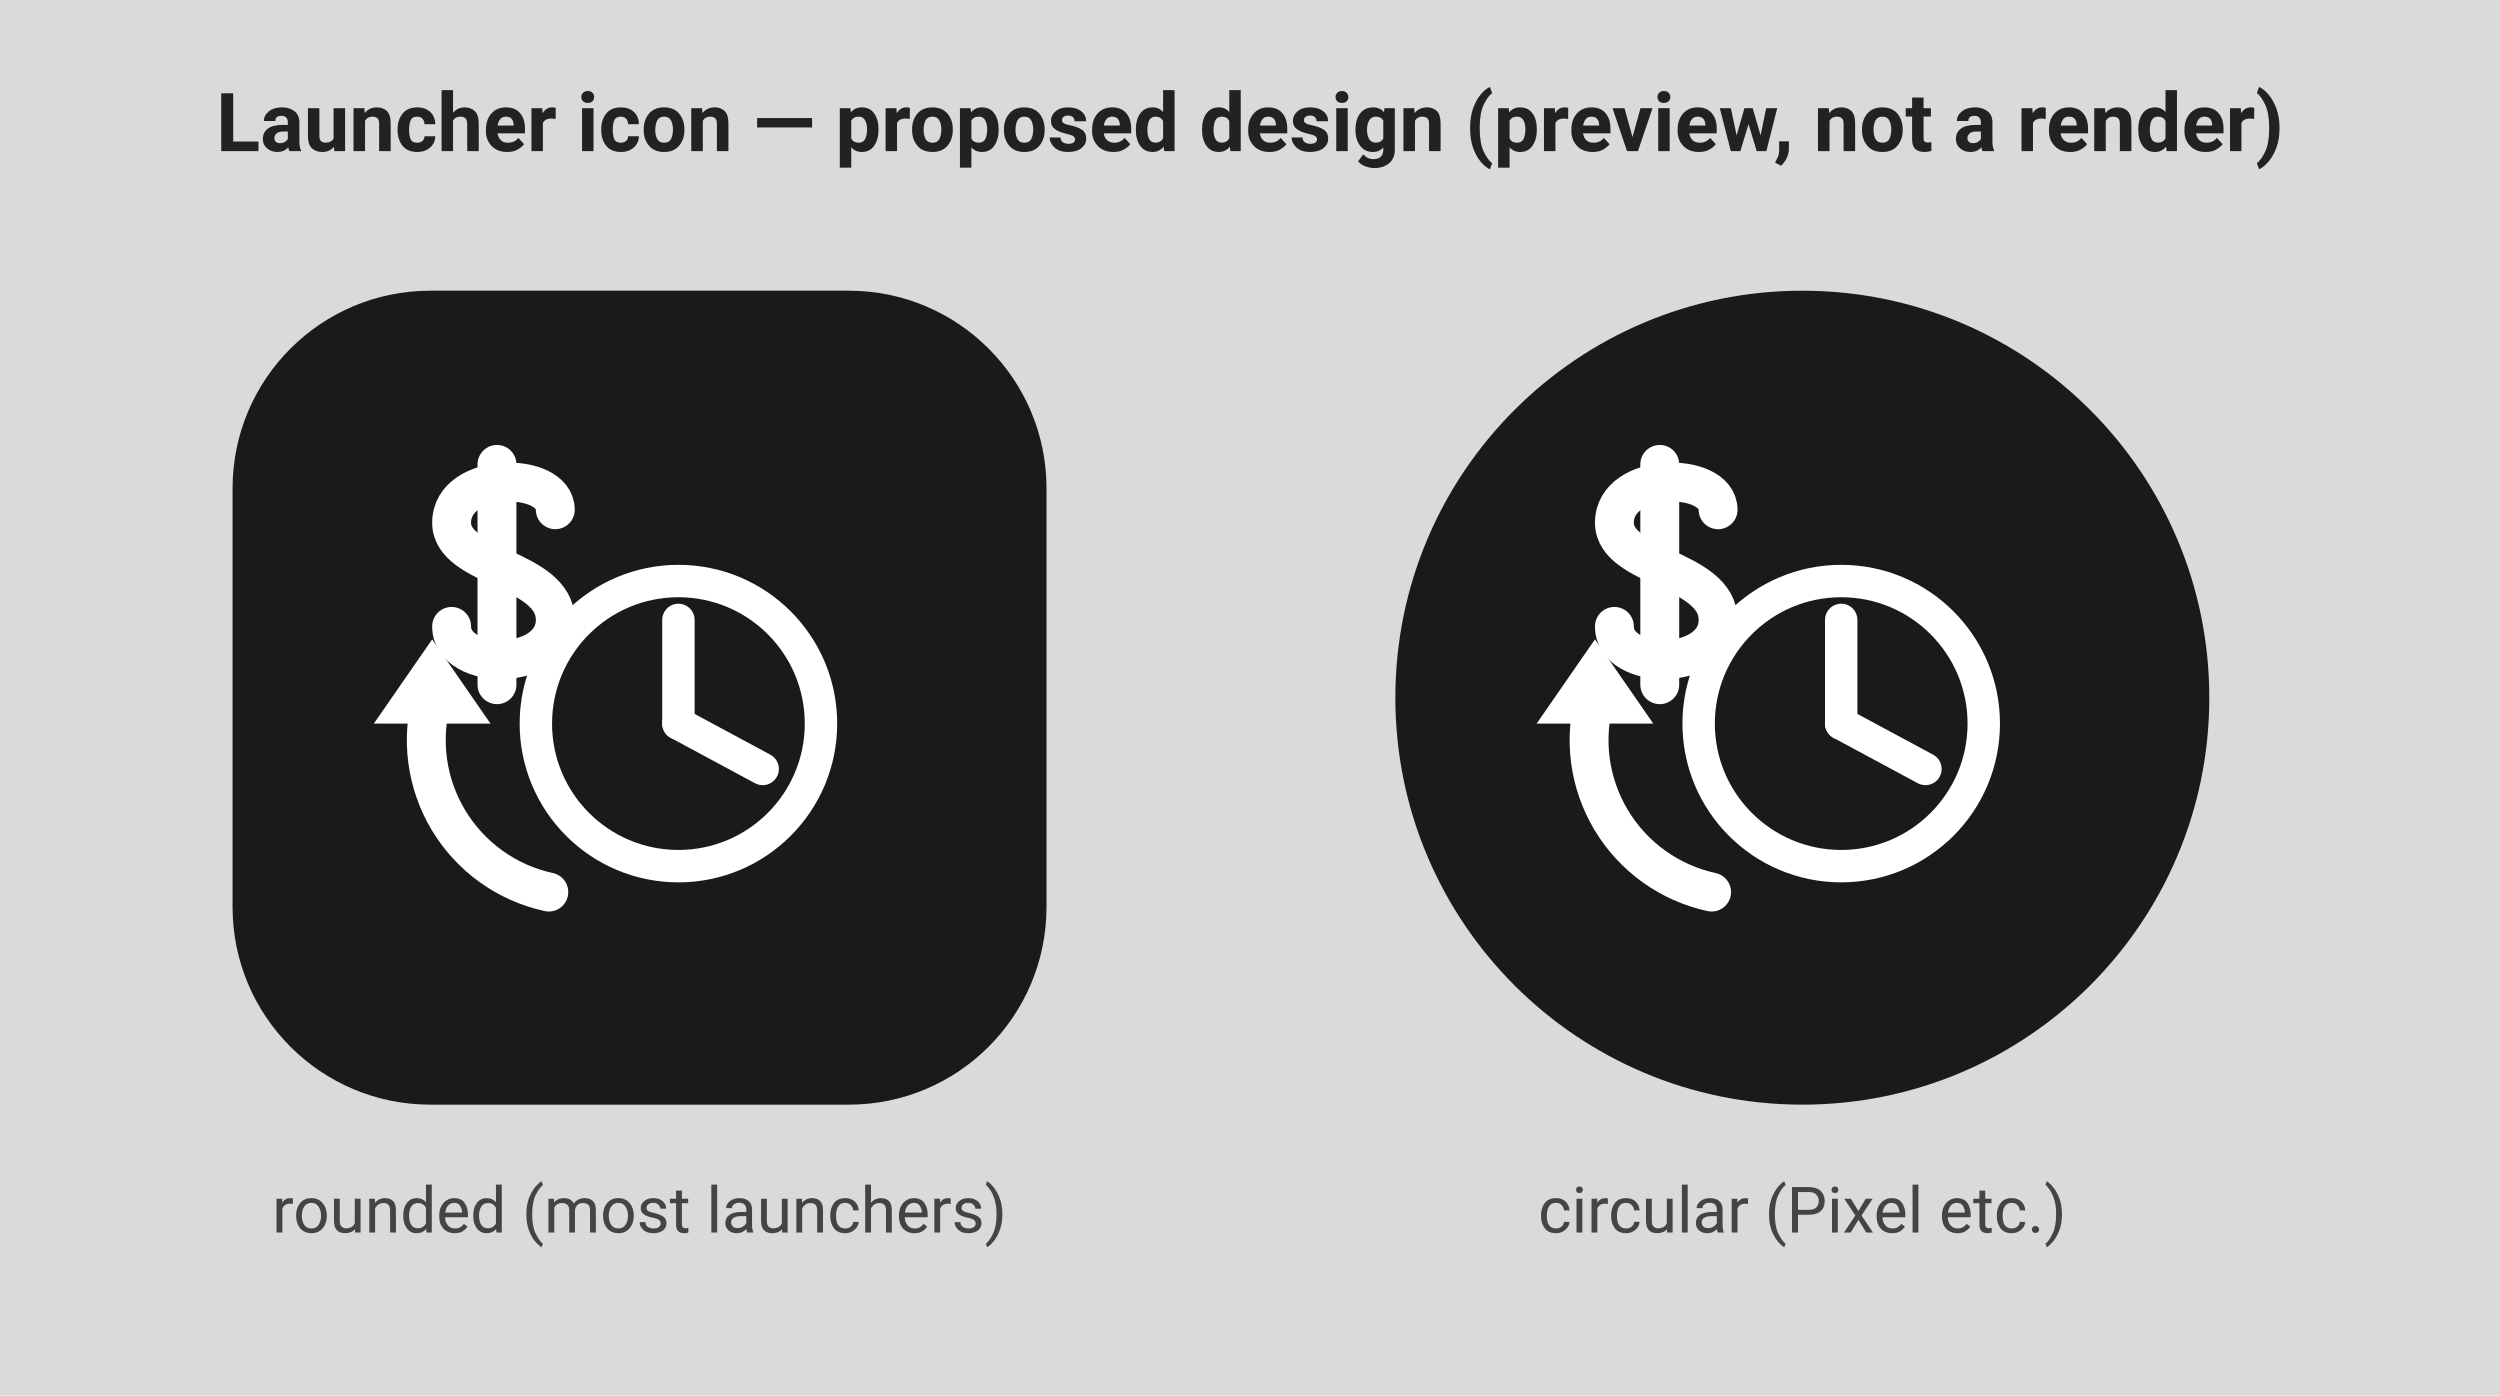
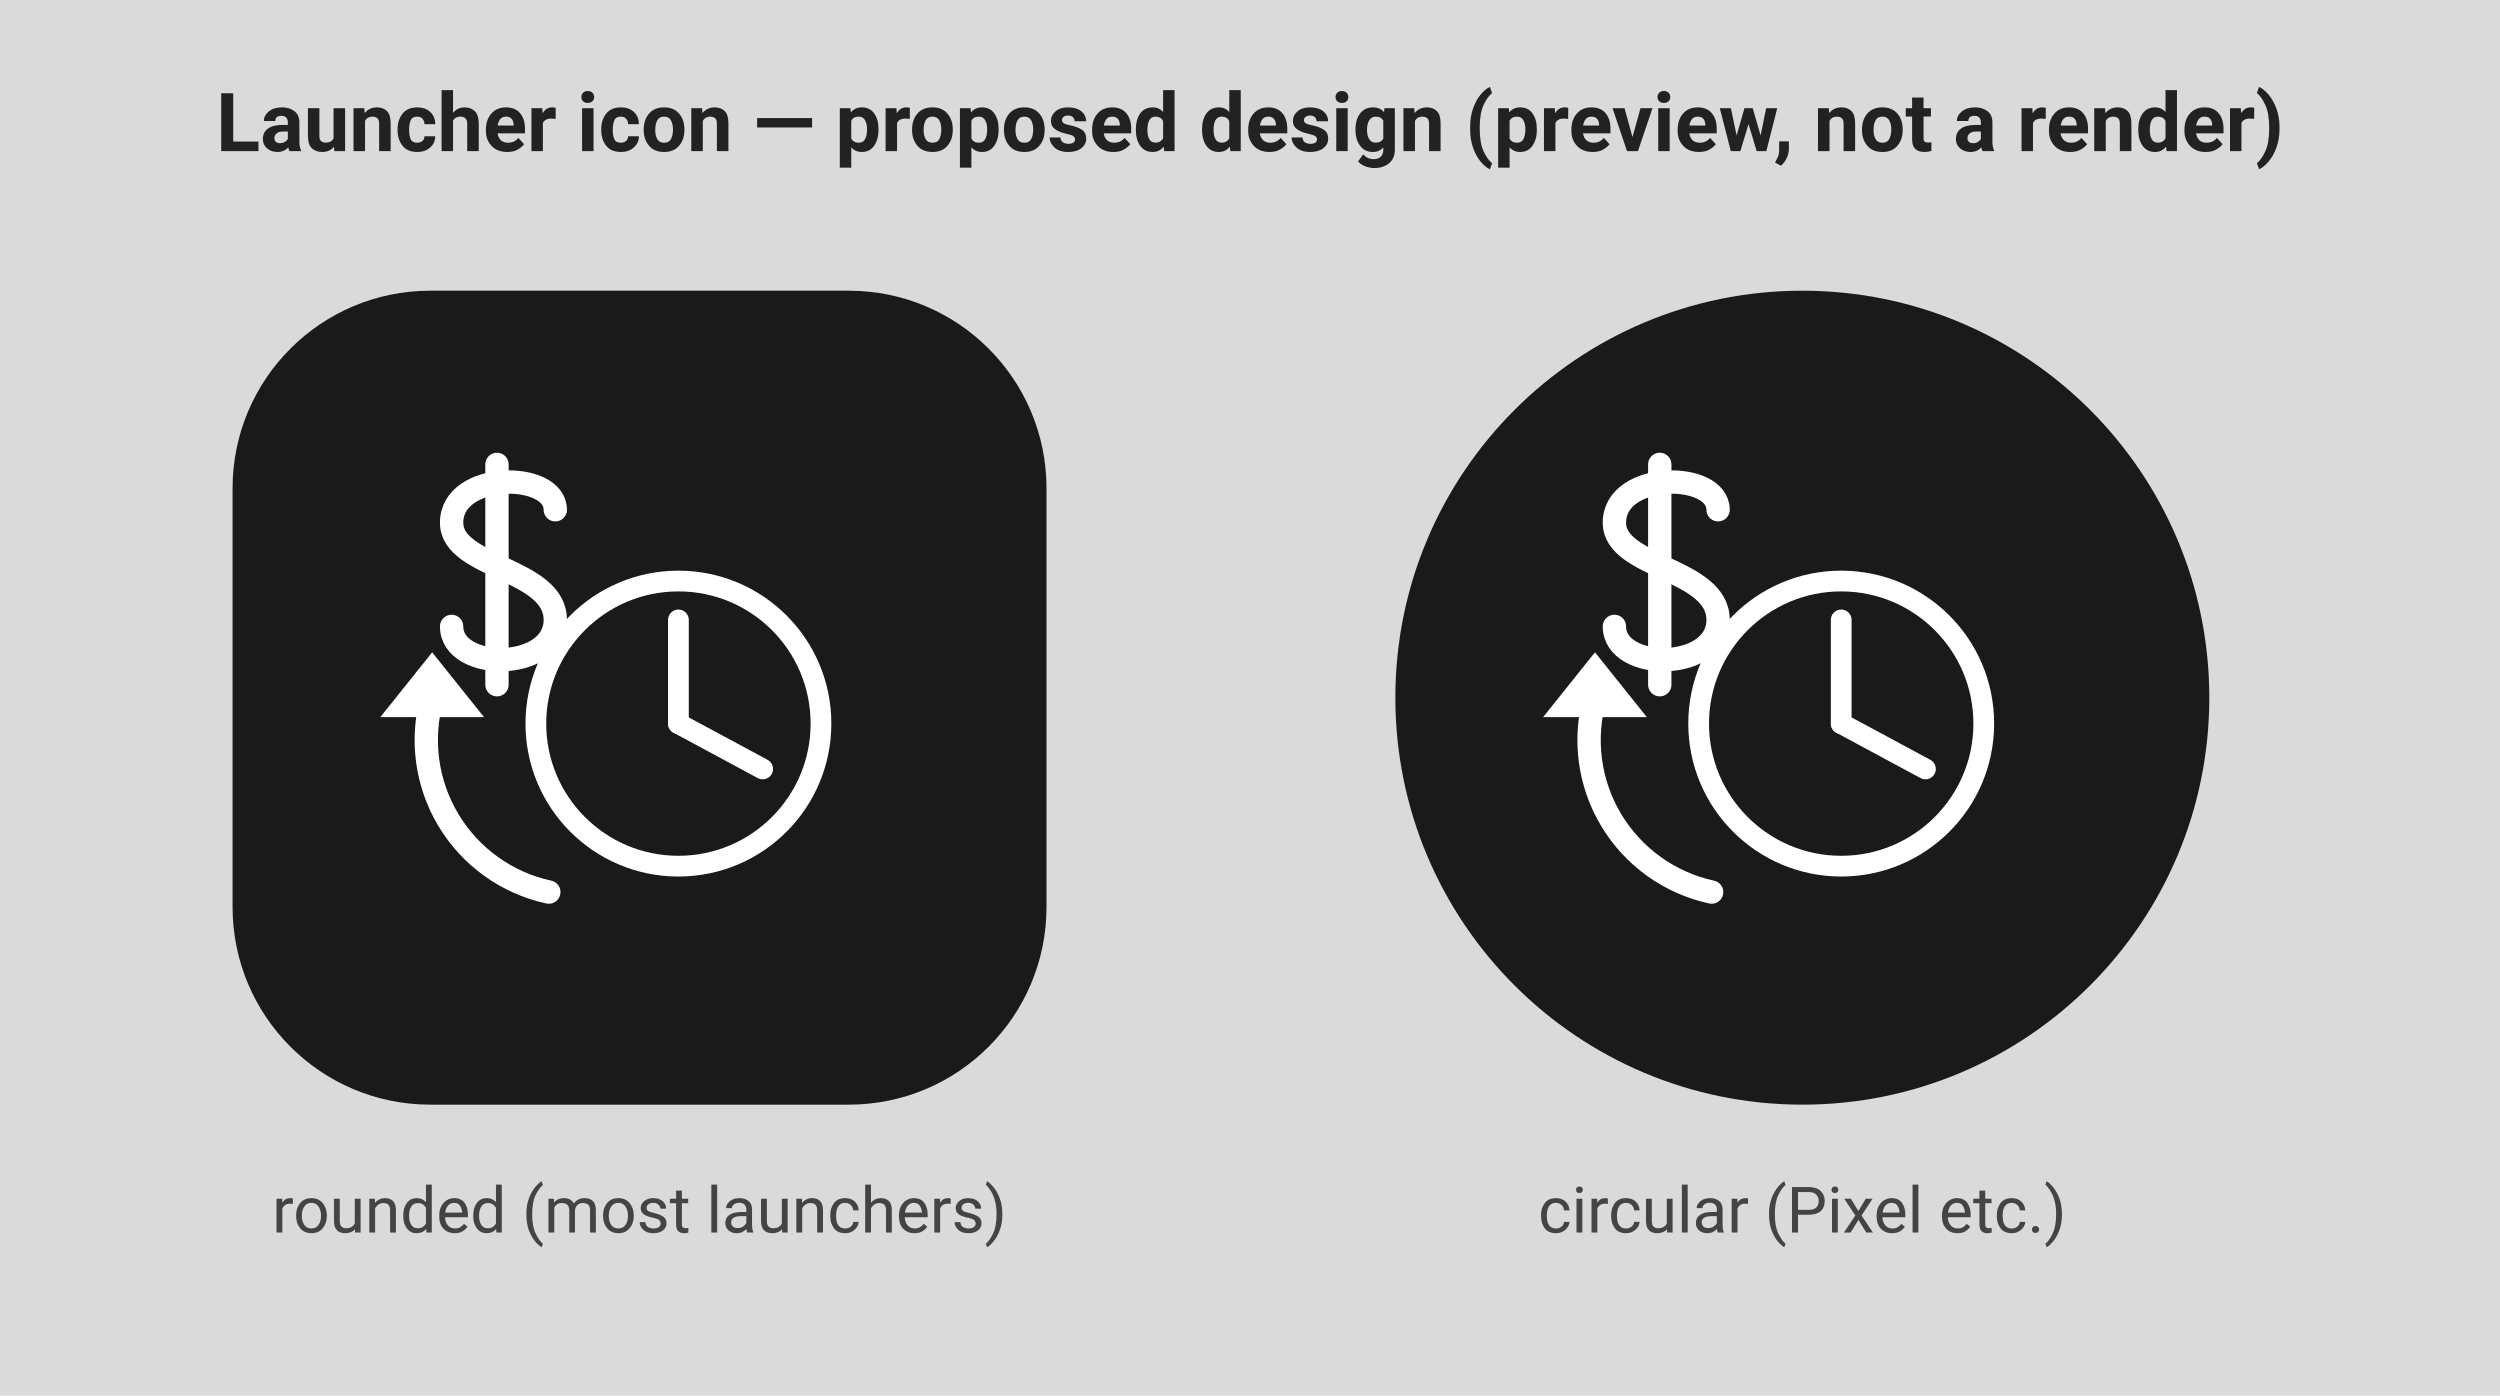
<svg xmlns="http://www.w3.org/2000/svg" width="430" height="240" viewBox="0 0 430 240" font-family="Segoe UI, Roboto, Arial, sans-serif">
  <rect width="430" height="240" fill="#DADADA" />
  <text x="215" y="26" text-anchor="middle" font-size="14" fill="#222" font-weight="bold">Launcher icon — proposed design (preview, not a render)</text>
  <g transform="translate(40,50)">
    <clipPath id="sq">
      <rect width="140" height="140" rx="34" />
    </clipPath>
    <rect width="140" height="140" rx="34" fill="#1A1A1A" />
    <g clip-path="url(#sq)">
      <g transform="translate(70,70) scale(1.296) translate(-54,-54)">
        <g transform="translate(54,54) scale(0.86) translate(-54,-54)" fill="none" stroke="#FFFFFF" stroke-linecap="round">
-           <path d="M60,36 A22,22 0 1 1 60,80 A22,22 0 1 1 60,36 Z" stroke-width="5" />
-           <path d="M60,58 L60,42" stroke-width="5" />
-           <path d="M60,58 L73,65" stroke-width="5" />
-           <path d="M32,18 L32,52" stroke-width="6" />
-           <path d="M41,25 C41,19 25,19 25,27 C25,34 41,34 41,42 C41,50 25,50 25,43" stroke-width="6" />
-           <path d="M40,84 A24,24 0 0 1 22,54" stroke-width="6" />
-           <path d="M22,45 L13,58 L31,58 Z" fill="#FFFFFF" stroke="none" />
+           <path d="M60,36 A22,22 0 1 1 60,80 A22,22 0 1 1 60,36 Z" stroke-width="3.2" />
+           <path d="M60,58 L60,42" stroke-width="3.2" />
+           <path d="M60,58 L73,65" stroke-width="3.2" />
+           <path d="M32,18 L32,52" stroke-width="3.6" />
+           <path d="M41,25 C41,19 25,19 25,27 C25,34 41,34 41,42 C41,50 25,50 25,43" stroke-width="3.6" />
+           <path d="M40,84 A24,24 0 0 1 22,54" stroke-width="3.6" />
+           <path d="M22,47 L14,57 L30,57 Z" fill="#FFFFFF" stroke="none" />
        </g>
      </g>
    </g>
    <text x="70" y="162" text-anchor="middle" font-size="11" fill="#444">rounded (most launchers)</text>
  </g>
  <g transform="translate(240,50)">
    <clipPath id="ci">
      <circle cx="70" cy="70" r="70" />
    </clipPath>
    <circle cx="70" cy="70" r="70" fill="#1A1A1A" />
    <g clip-path="url(#ci)">
      <g transform="translate(70,70) scale(1.296) translate(-54,-54)">
        <g transform="translate(54,54) scale(0.86) translate(-54,-54)" fill="none" stroke="#FFFFFF" stroke-linecap="round">
-           <path d="M60,36 A22,22 0 1 1 60,80 A22,22 0 1 1 60,36 Z" stroke-width="5" />
-           <path d="M60,58 L60,42" stroke-width="5" />
-           <path d="M60,58 L73,65" stroke-width="5" />
-           <path d="M32,18 L32,52" stroke-width="6" />
-           <path d="M41,25 C41,19 25,19 25,27 C25,34 41,34 41,42 C41,50 25,50 25,43" stroke-width="6" />
-           <path d="M40,84 A24,24 0 0 1 22,54" stroke-width="6" />
-           <path d="M22,45 L13,58 L31,58 Z" fill="#FFFFFF" stroke="none" />
+           <path d="M60,36 A22,22 0 1 1 60,80 A22,22 0 1 1 60,36 Z" stroke-width="3.2" />
+           <path d="M60,58 L60,42" stroke-width="3.2" />
+           <path d="M60,58 L73,65" stroke-width="3.2" />
+           <path d="M32,18 L32,52" stroke-width="3.6" />
+           <path d="M41,25 C41,19 25,19 25,27 C25,34 41,34 41,42 C41,50 25,50 25,43" stroke-width="3.6" />
+           <path d="M40,84 A24,24 0 0 1 22,54" stroke-width="3.6" />
+           <path d="M22,47 L14,57 L30,57 Z" fill="#FFFFFF" stroke="none" />
        </g>
      </g>
    </g>
    <text x="70" y="162" text-anchor="middle" font-size="11" fill="#444">circular (Pixel etc.)</text>
  </g>
</svg>
